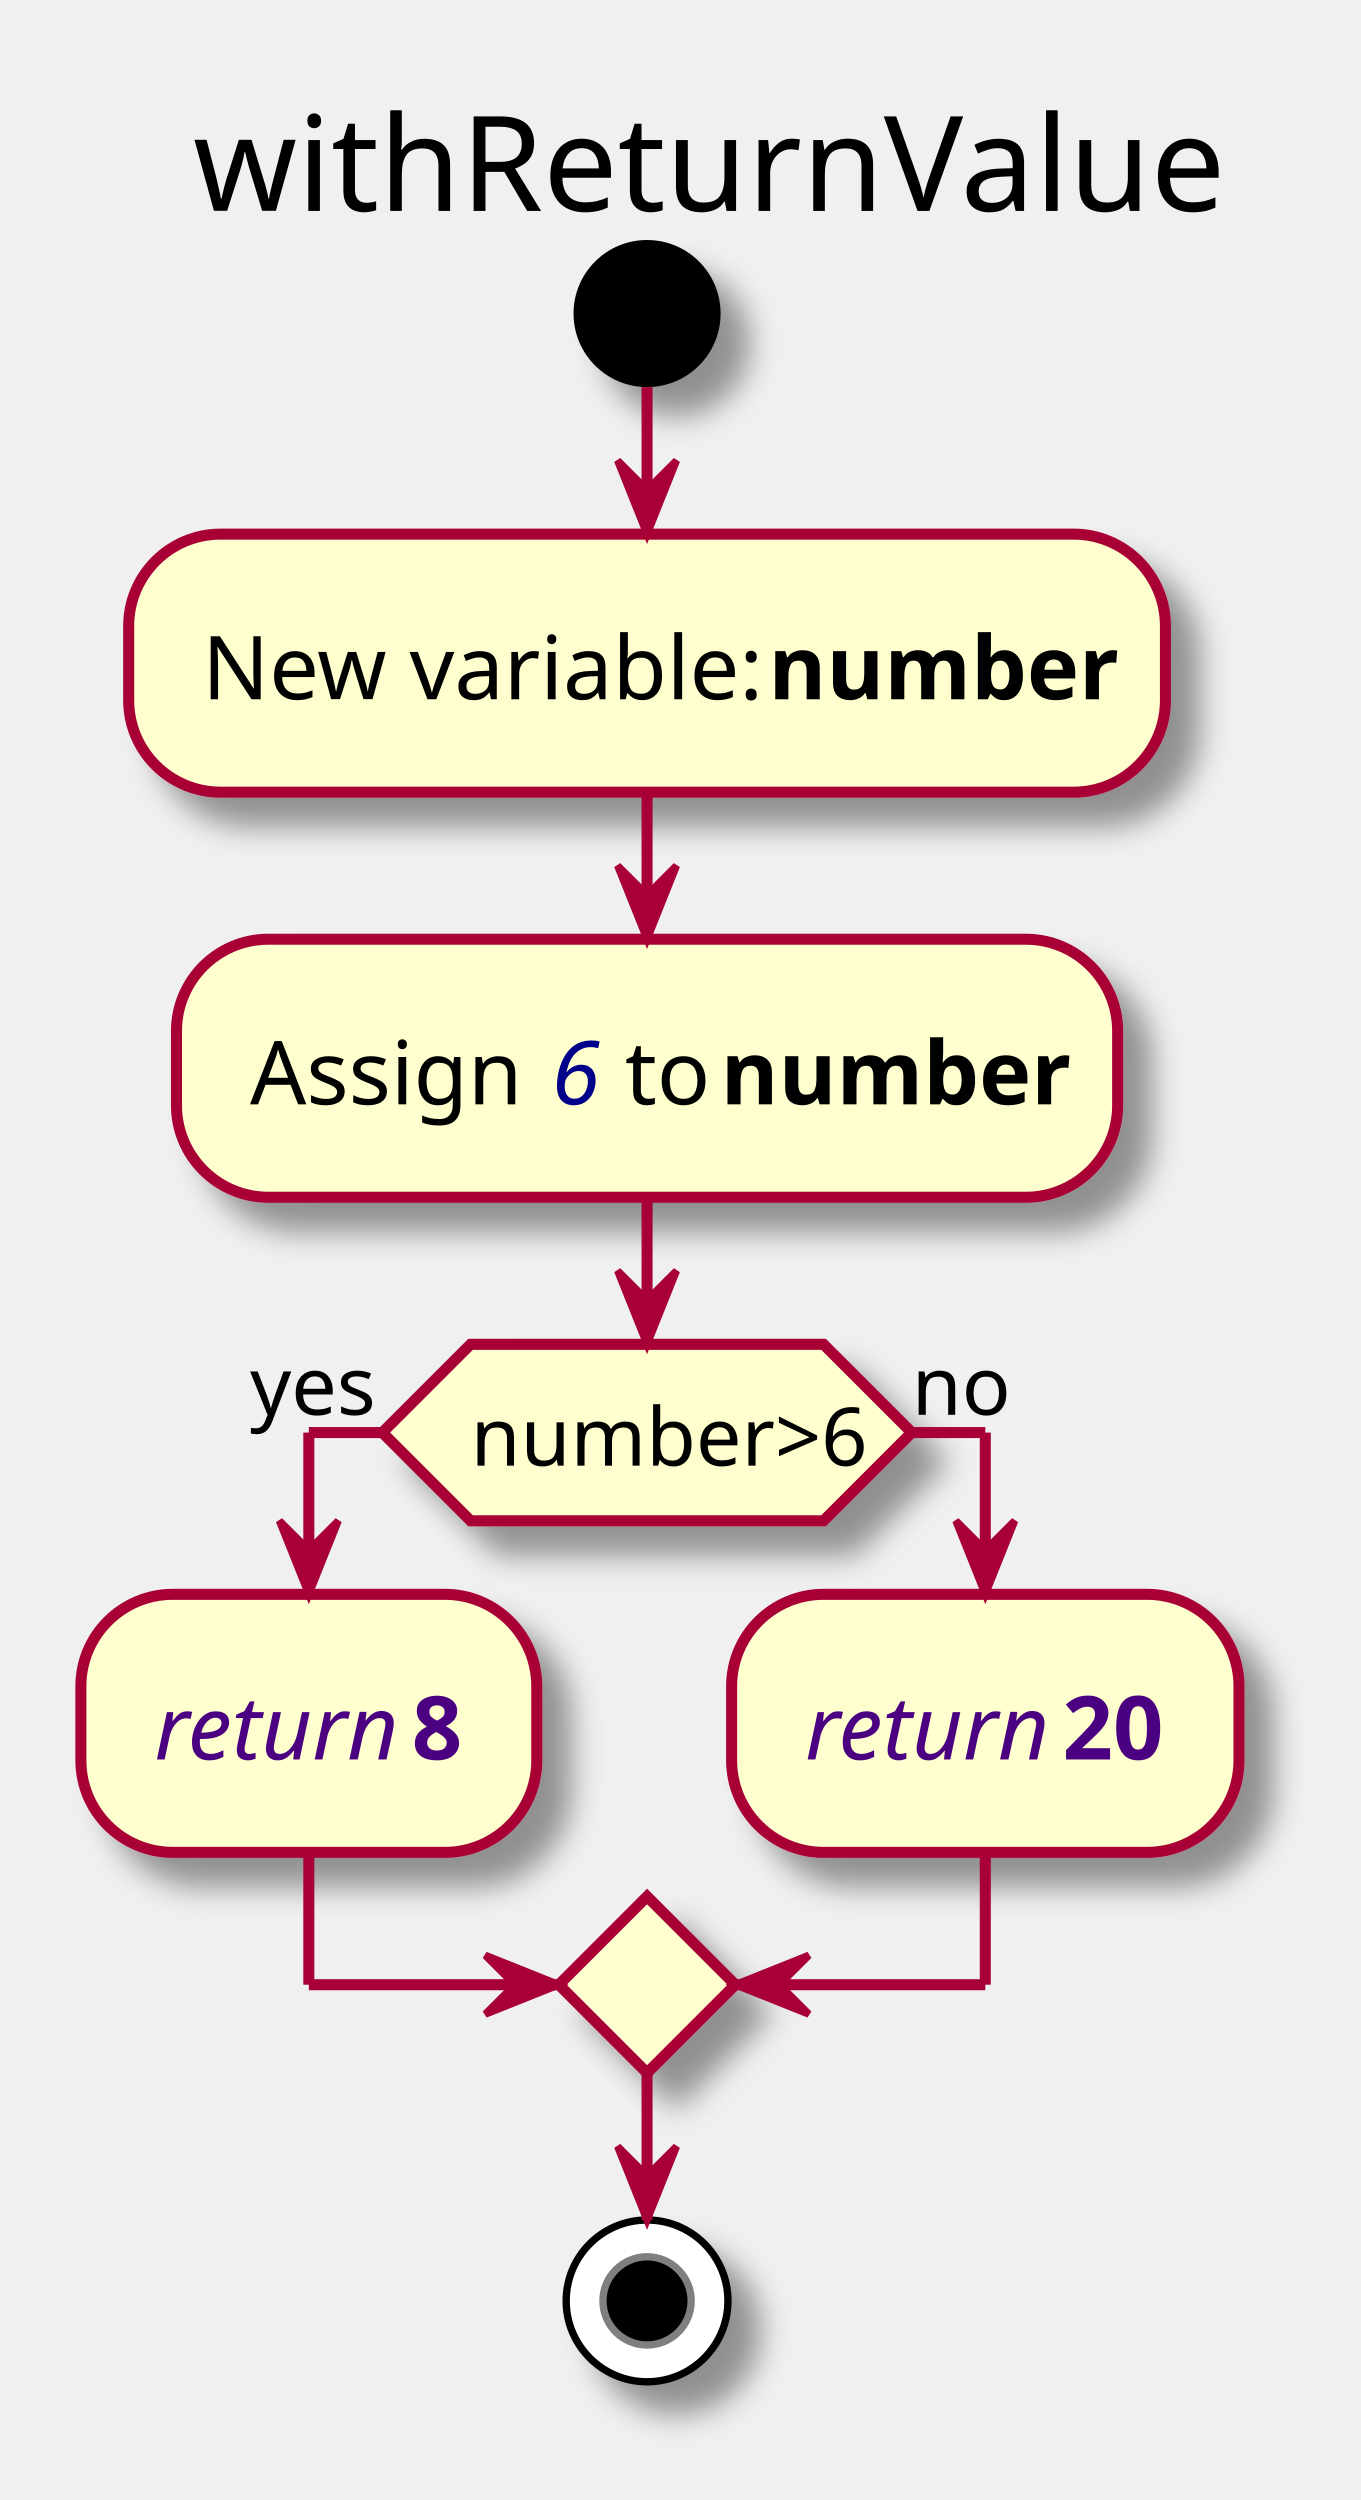
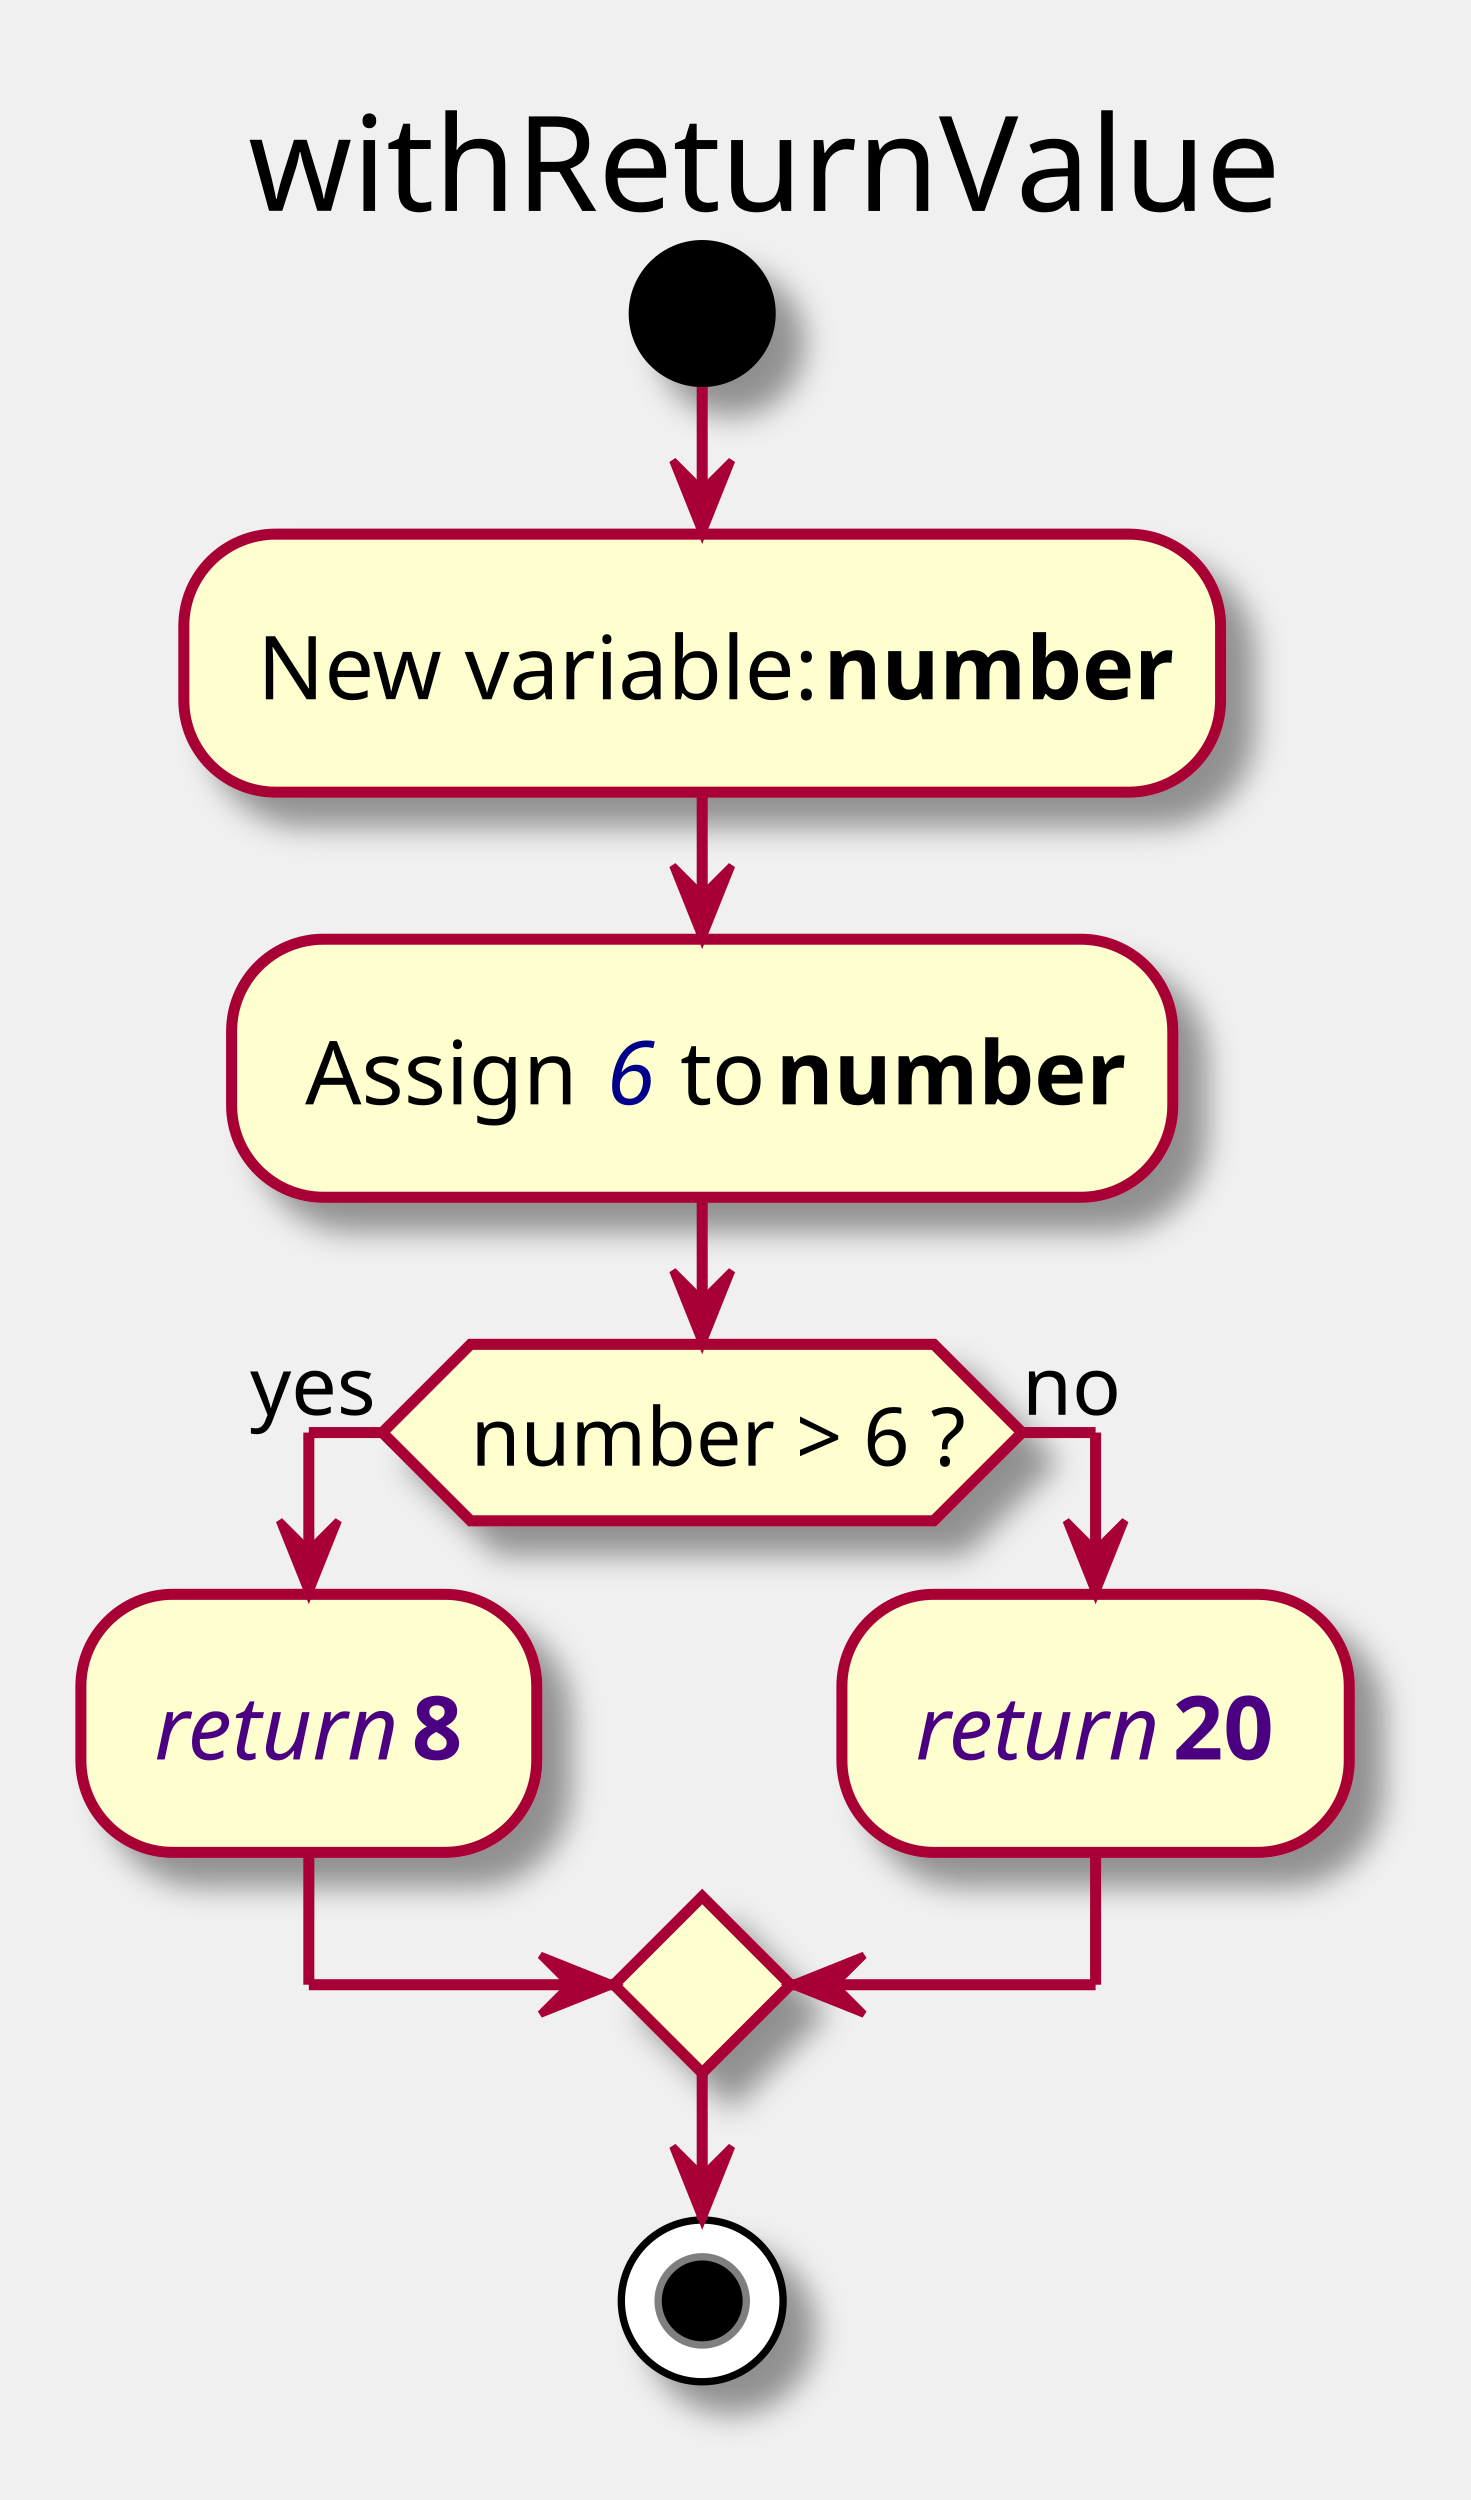
- <svg xmlns="http://www.w3.org/2000/svg" contentScriptType="application/ecmascript" contentStyleType="text/css" height="340px" preserveAspectRatio="none" style="width:185px;height:340px;" version="1.1" viewBox="0 0 185 340" width="185px" zoomAndPan="magnify">
+ <svg xmlns="http://www.w3.org/2000/svg" contentScriptType="application/ecmascript" contentStyleType="text/css" height="340px" preserveAspectRatio="none" style="width:200px;height:340px;" version="1.1" viewBox="0 0 200 340" width="200px" zoomAndPan="magnify">
  <defs>
-     <filter height="300%" id="f1uyg04csk0vz8" width="300%" x="-1" y="-1">
+     <filter height="300%" id="fhxhpzwmhc9vl" width="300%" x="-1" y="-1">
      <feGaussianBlur result="blurOut" stdDeviation="2.0" />
      <feColorMatrix in="blurOut" result="blurOut2" type="matrix" values="0 0 0 0 0 0 0 0 0 0 0 0 0 0 0 0 0 0 .4 0" />
      <feOffset dx="4.0" dy="4.0" in="blurOut2" result="blurOut3" />
      <feBlend in="SourceGraphic" in2="blurOut3" mode="normal" />
    </filter>
  </defs>
  <g>
-     <text fill="#000000" font-family="sans-serif" font-size="18" lengthAdjust="spacingAndGlyphs" textLength="131" x="26.25" y="28.686">withReturnValue</text>
-     <ellipse cx="88" cy="42.641" fill="#000000" filter="url(#f1uyg04csk0vz8)" rx="10" ry="10" style="stroke: none; stroke-width: 1.0;" />
-     <rect fill="#FEFECE" filter="url(#f1uyg04csk0vz8)" height="35.094" rx="12.5" ry="12.5" style="stroke: #A80036; stroke-width: 1.5;" width="141" x="17.5" y="72.641" />
-     <text fill="#000000" font-family="sans-serif" font-size="12" lengthAdjust="spacingAndGlyphs" textLength="74" x="27.5" y="95.098">New variable:</text>
-     <text fill="#000000" font-family="sans-serif" font-size="12" font-weight="bold" lengthAdjust="spacingAndGlyphs" textLength="44" x="104.5" y="95.098">number</text>
-     <rect fill="#FEFECE" filter="url(#f1uyg04csk0vz8)" height="35.094" rx="12.5" ry="12.5" style="stroke: #A80036; stroke-width: 1.5;" width="128" x="24" y="127.734" />
-     <text fill="#000000" font-family="sans-serif" font-size="12" lengthAdjust="spacingAndGlyphs" textLength="38" x="34" y="150.191">Assign</text>
-     <text fill="#00008B" font-family="sans-serif" font-size="12" font-style="italic" lengthAdjust="spacingAndGlyphs" textLength="7" x="75" y="150.191">6</text>
-     <text fill="#000000" font-family="sans-serif" font-size="12" lengthAdjust="spacingAndGlyphs" textLength="10" x="85" y="150.191">to</text>
-     <text fill="#000000" font-family="sans-serif" font-size="12" font-weight="bold" lengthAdjust="spacingAndGlyphs" textLength="44" x="98" y="150.191">number</text>
-     <polygon fill="#FEFECE" filter="url(#f1uyg04csk0vz8)" points="64,182.828,112,182.828,124,194.828,112,206.828,64,206.828,52,194.828,64,182.828" style="stroke: #A80036; stroke-width: 1.5;" />
-     <text fill="#000000" font-family="sans-serif" font-size="11" lengthAdjust="spacingAndGlyphs" textLength="48" x="64" y="199.329">number&gt;6</text>
+     <text fill="#000000" font-family="sans-serif" font-size="18" lengthAdjust="spacingAndGlyphs" textLength="131" x="33.75" y="28.686">withReturnValue</text>
+     <ellipse cx="95.5" cy="42.641" fill="#000000" filter="url(#fhxhpzwmhc9vl)" rx="10" ry="10" style="stroke: none; stroke-width: 1.0;" />
+     <rect fill="#FEFECE" filter="url(#fhxhpzwmhc9vl)" height="35.094" rx="12.5" ry="12.5" style="stroke: #A80036; stroke-width: 1.5;" width="141" x="25" y="72.641" />
+     <text fill="#000000" font-family="sans-serif" font-size="12" lengthAdjust="spacingAndGlyphs" textLength="74" x="35" y="95.098">New variable:</text>
+     <text fill="#000000" font-family="sans-serif" font-size="12" font-weight="bold" lengthAdjust="spacingAndGlyphs" textLength="44" x="112" y="95.098">number</text>
+     <rect fill="#FEFECE" filter="url(#fhxhpzwmhc9vl)" height="35.094" rx="12.5" ry="12.5" style="stroke: #A80036; stroke-width: 1.5;" width="128" x="31.5" y="127.734" />
+     <text fill="#000000" font-family="sans-serif" font-size="12" lengthAdjust="spacingAndGlyphs" textLength="38" x="41.5" y="150.191">Assign</text>
+     <text fill="#00008B" font-family="sans-serif" font-size="12" font-style="italic" lengthAdjust="spacingAndGlyphs" textLength="7" x="82.5" y="150.191">6</text>
+     <text fill="#000000" font-family="sans-serif" font-size="12" lengthAdjust="spacingAndGlyphs" textLength="10" x="92.5" y="150.191">to</text>
+     <text fill="#000000" font-family="sans-serif" font-size="12" font-weight="bold" lengthAdjust="spacingAndGlyphs" textLength="44" x="105.5" y="150.191">number</text>
+     <polygon fill="#FEFECE" filter="url(#fhxhpzwmhc9vl)" points="64,182.828,127,182.828,139,194.828,127,206.828,64,206.828,52,194.828,64,182.828" style="stroke: #A80036; stroke-width: 1.5;" />
+     <text fill="#000000" font-family="sans-serif" font-size="11" lengthAdjust="spacingAndGlyphs" textLength="63" x="64" y="199.329">number &gt; 6 ?</text>
    <text fill="#000000" font-family="sans-serif" font-size="11" lengthAdjust="spacingAndGlyphs" textLength="18" x="34" y="192.411">yes</text>
-     <text fill="#000000" font-family="sans-serif" font-size="11" lengthAdjust="spacingAndGlyphs" textLength="12" x="124" y="192.411">no</text>
-     <rect fill="#FEFECE" filter="url(#f1uyg04csk0vz8)" height="35.094" rx="12.5" ry="12.5" style="stroke: #A80036; stroke-width: 1.5;" width="62" x="11" y="216.828" />
+     <text fill="#000000" font-family="sans-serif" font-size="11" lengthAdjust="spacingAndGlyphs" textLength="12" x="139" y="192.411">no</text>
+     <rect fill="#FEFECE" filter="url(#fhxhpzwmhc9vl)" height="35.094" rx="12.5" ry="12.5" style="stroke: #A80036; stroke-width: 1.5;" width="62" x="11" y="216.828" />
    <text fill="#4B0082" font-family="sans-serif" font-size="12" font-style="italic" lengthAdjust="spacingAndGlyphs" textLength="32" x="21" y="239.285">return</text>
    <text fill="#000000" font-family="sans-serif" font-size="12" lengthAdjust="spacingAndGlyphs" textLength="0" x="56" y="239.285" />
    <text fill="#4B0082" font-family="sans-serif" font-size="12" font-weight="bold" lengthAdjust="spacingAndGlyphs" textLength="7" x="56" y="239.285">8</text>
-     <rect fill="#FEFECE" filter="url(#f1uyg04csk0vz8)" height="35.094" rx="12.5" ry="12.5" style="stroke: #A80036; stroke-width: 1.5;" width="69" x="99.5" y="216.828" />
-     <text fill="#4B0082" font-family="sans-serif" font-size="12" font-style="italic" lengthAdjust="spacingAndGlyphs" textLength="32" x="109.5" y="239.285">return</text>
-     <text fill="#000000" font-family="sans-serif" font-size="12" lengthAdjust="spacingAndGlyphs" textLength="0" x="144.5" y="239.285" />
-     <text fill="#4B0082" font-family="sans-serif" font-size="12" font-weight="bold" lengthAdjust="spacingAndGlyphs" textLength="14" x="144.5" y="239.285">20</text>
-     <polygon fill="#FEFECE" filter="url(#f1uyg04csk0vz8)" points="88,257.922,100,269.922,88,281.922,76,269.922,88,257.922" style="stroke: #A80036; stroke-width: 1.5;" />
-     <ellipse cx="88" cy="312.922" fill="#FFFFFF" filter="url(#f1uyg04csk0vz8)" rx="11" ry="11" style="stroke: #000000; stroke-width: 1.0;" />
-     <ellipse cx="88" cy="312.922" fill="#000000" rx="6" ry="6" style="stroke: #7F7F7F; stroke-width: 1.0;" />
-     <line style="stroke: #A80036; stroke-width: 1.5;" x1="88" x2="88" y1="52.641" y2="72.641" />
-     <polygon fill="#A80036" points="84,62.641,88,72.641,92,62.641,88,66.641" style="stroke: #A80036; stroke-width: 1.0;" />
-     <line style="stroke: #A80036; stroke-width: 1.5;" x1="88" x2="88" y1="107.734" y2="127.734" />
-     <polygon fill="#A80036" points="84,117.734,88,127.734,92,117.734,88,121.734" style="stroke: #A80036; stroke-width: 1.0;" />
+     <rect fill="#FEFECE" filter="url(#fhxhpzwmhc9vl)" height="35.094" rx="12.5" ry="12.5" style="stroke: #A80036; stroke-width: 1.5;" width="69" x="114.5" y="216.828" />
+     <text fill="#4B0082" font-family="sans-serif" font-size="12" font-style="italic" lengthAdjust="spacingAndGlyphs" textLength="32" x="124.5" y="239.285">return</text>
+     <text fill="#000000" font-family="sans-serif" font-size="12" lengthAdjust="spacingAndGlyphs" textLength="0" x="159.5" y="239.285" />
+     <text fill="#4B0082" font-family="sans-serif" font-size="12" font-weight="bold" lengthAdjust="spacingAndGlyphs" textLength="14" x="159.5" y="239.285">20</text>
+     <polygon fill="#FEFECE" filter="url(#fhxhpzwmhc9vl)" points="95.5,257.922,107.5,269.922,95.5,281.922,83.5,269.922,95.5,257.922" style="stroke: #A80036; stroke-width: 1.5;" />
+     <ellipse cx="95.5" cy="312.922" fill="#FFFFFF" filter="url(#fhxhpzwmhc9vl)" rx="11" ry="11" style="stroke: #000000; stroke-width: 1.0;" />
+     <ellipse cx="95.5" cy="312.922" fill="#000000" rx="6" ry="6" style="stroke: #7F7F7F; stroke-width: 1.0;" />
+     <line style="stroke: #A80036; stroke-width: 1.5;" x1="95.5" x2="95.5" y1="52.641" y2="72.641" />
+     <polygon fill="#A80036" points="91.5,62.641,95.5,72.641,99.5,62.641,95.5,66.641" style="stroke: #A80036; stroke-width: 1.0;" />
+     <line style="stroke: #A80036; stroke-width: 1.5;" x1="95.5" x2="95.5" y1="107.734" y2="127.734" />
+     <polygon fill="#A80036" points="91.5,117.734,95.5,127.734,99.5,117.734,95.5,121.734" style="stroke: #A80036; stroke-width: 1.0;" />
    <line style="stroke: #A80036; stroke-width: 1.5;" x1="52" x2="42" y1="194.828" y2="194.828" />
    <line style="stroke: #A80036; stroke-width: 1.5;" x1="42" x2="42" y1="194.828" y2="216.828" />
    <polygon fill="#A80036" points="38,206.828,42,216.828,46,206.828,42,210.828" style="stroke: #A80036; stroke-width: 1.0;" />
-     <line style="stroke: #A80036; stroke-width: 1.5;" x1="124" x2="134" y1="194.828" y2="194.828" />
-     <line style="stroke: #A80036; stroke-width: 1.5;" x1="134" x2="134" y1="194.828" y2="216.828" />
-     <polygon fill="#A80036" points="130,206.828,134,216.828,138,206.828,134,210.828" style="stroke: #A80036; stroke-width: 1.0;" />
+     <line style="stroke: #A80036; stroke-width: 1.5;" x1="139" x2="149" y1="194.828" y2="194.828" />
+     <line style="stroke: #A80036; stroke-width: 1.5;" x1="149" x2="149" y1="194.828" y2="216.828" />
+     <polygon fill="#A80036" points="145,206.828,149,216.828,153,206.828,149,210.828" style="stroke: #A80036; stroke-width: 1.0;" />
    <line style="stroke: #A80036; stroke-width: 1.5;" x1="42" x2="42" y1="251.922" y2="269.922" />
-     <line style="stroke: #A80036; stroke-width: 1.5;" x1="42" x2="76" y1="269.922" y2="269.922" />
-     <polygon fill="#A80036" points="66,265.922,76,269.922,66,273.922,70,269.922" style="stroke: #A80036; stroke-width: 1.0;" />
-     <line style="stroke: #A80036; stroke-width: 1.5;" x1="134" x2="134" y1="251.922" y2="269.922" />
-     <line style="stroke: #A80036; stroke-width: 1.5;" x1="134" x2="100" y1="269.922" y2="269.922" />
-     <polygon fill="#A80036" points="110,265.922,100,269.922,110,273.922,106,269.922" style="stroke: #A80036; stroke-width: 1.0;" />
-     <line style="stroke: #A80036; stroke-width: 1.5;" x1="88" x2="88" y1="162.828" y2="182.828" />
-     <polygon fill="#A80036" points="84,172.828,88,182.828,92,172.828,88,176.828" style="stroke: #A80036; stroke-width: 1.0;" />
-     <line style="stroke: #A80036; stroke-width: 1.5;" x1="88" x2="88" y1="281.922" y2="301.922" />
-     <polygon fill="#A80036" points="84,291.922,88,301.922,92,291.922,88,295.922" style="stroke: #A80036; stroke-width: 1.0;" />
+     <line style="stroke: #A80036; stroke-width: 1.5;" x1="42" x2="83.5" y1="269.922" y2="269.922" />
+     <polygon fill="#A80036" points="73.5,265.922,83.5,269.922,73.5,273.922,77.5,269.922" style="stroke: #A80036; stroke-width: 1.0;" />
+     <line style="stroke: #A80036; stroke-width: 1.5;" x1="149" x2="149" y1="251.922" y2="269.922" />
+     <line style="stroke: #A80036; stroke-width: 1.5;" x1="149" x2="107.5" y1="269.922" y2="269.922" />
+     <polygon fill="#A80036" points="117.5,265.922,107.5,269.922,117.5,273.922,113.5,269.922" style="stroke: #A80036; stroke-width: 1.0;" />
+     <line style="stroke: #A80036; stroke-width: 1.5;" x1="95.5" x2="95.5" y1="162.828" y2="182.828" />
+     <polygon fill="#A80036" points="91.5,172.828,95.5,182.828,99.5,172.828,95.5,176.828" style="stroke: #A80036; stroke-width: 1.0;" />
+     <line style="stroke: #A80036; stroke-width: 1.5;" x1="95.5" x2="95.5" y1="281.922" y2="301.922" />
+     <polygon fill="#A80036" points="91.5,291.922,95.5,301.922,99.5,291.922,95.5,295.922" style="stroke: #A80036; stroke-width: 1.0;" />
  </g>
</svg>
